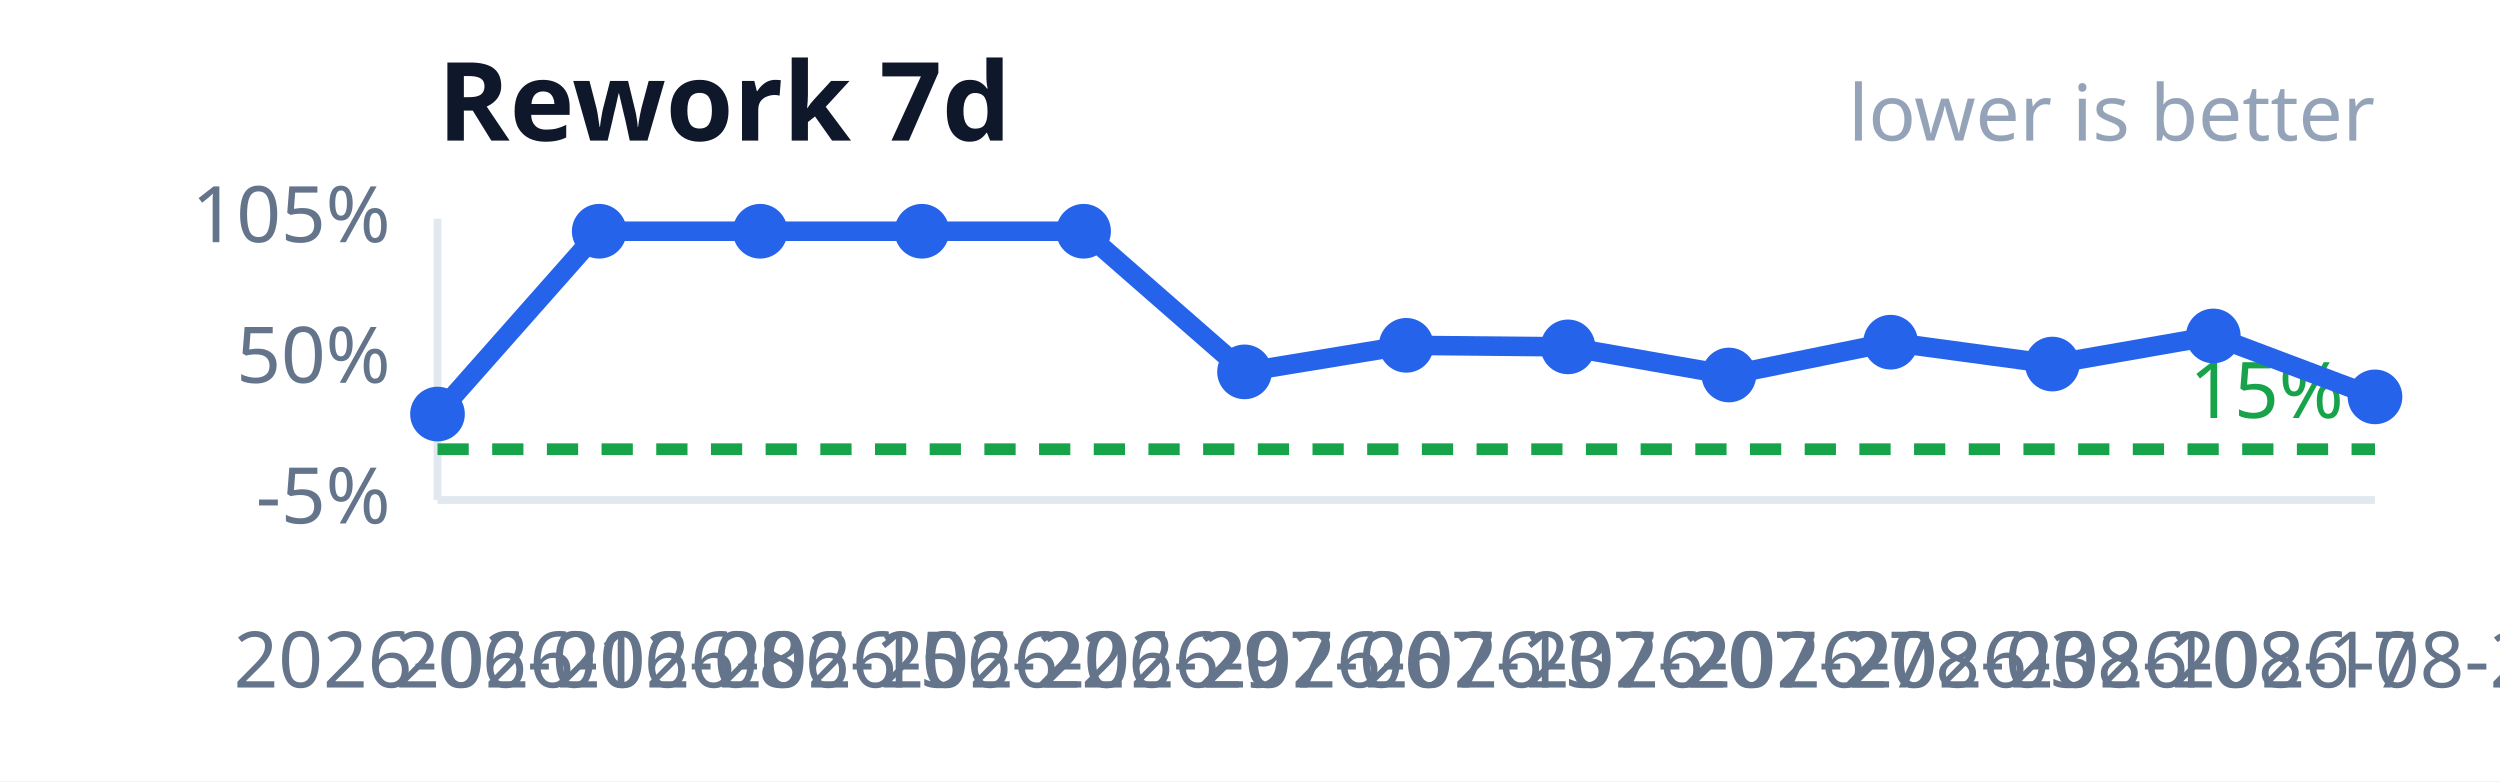
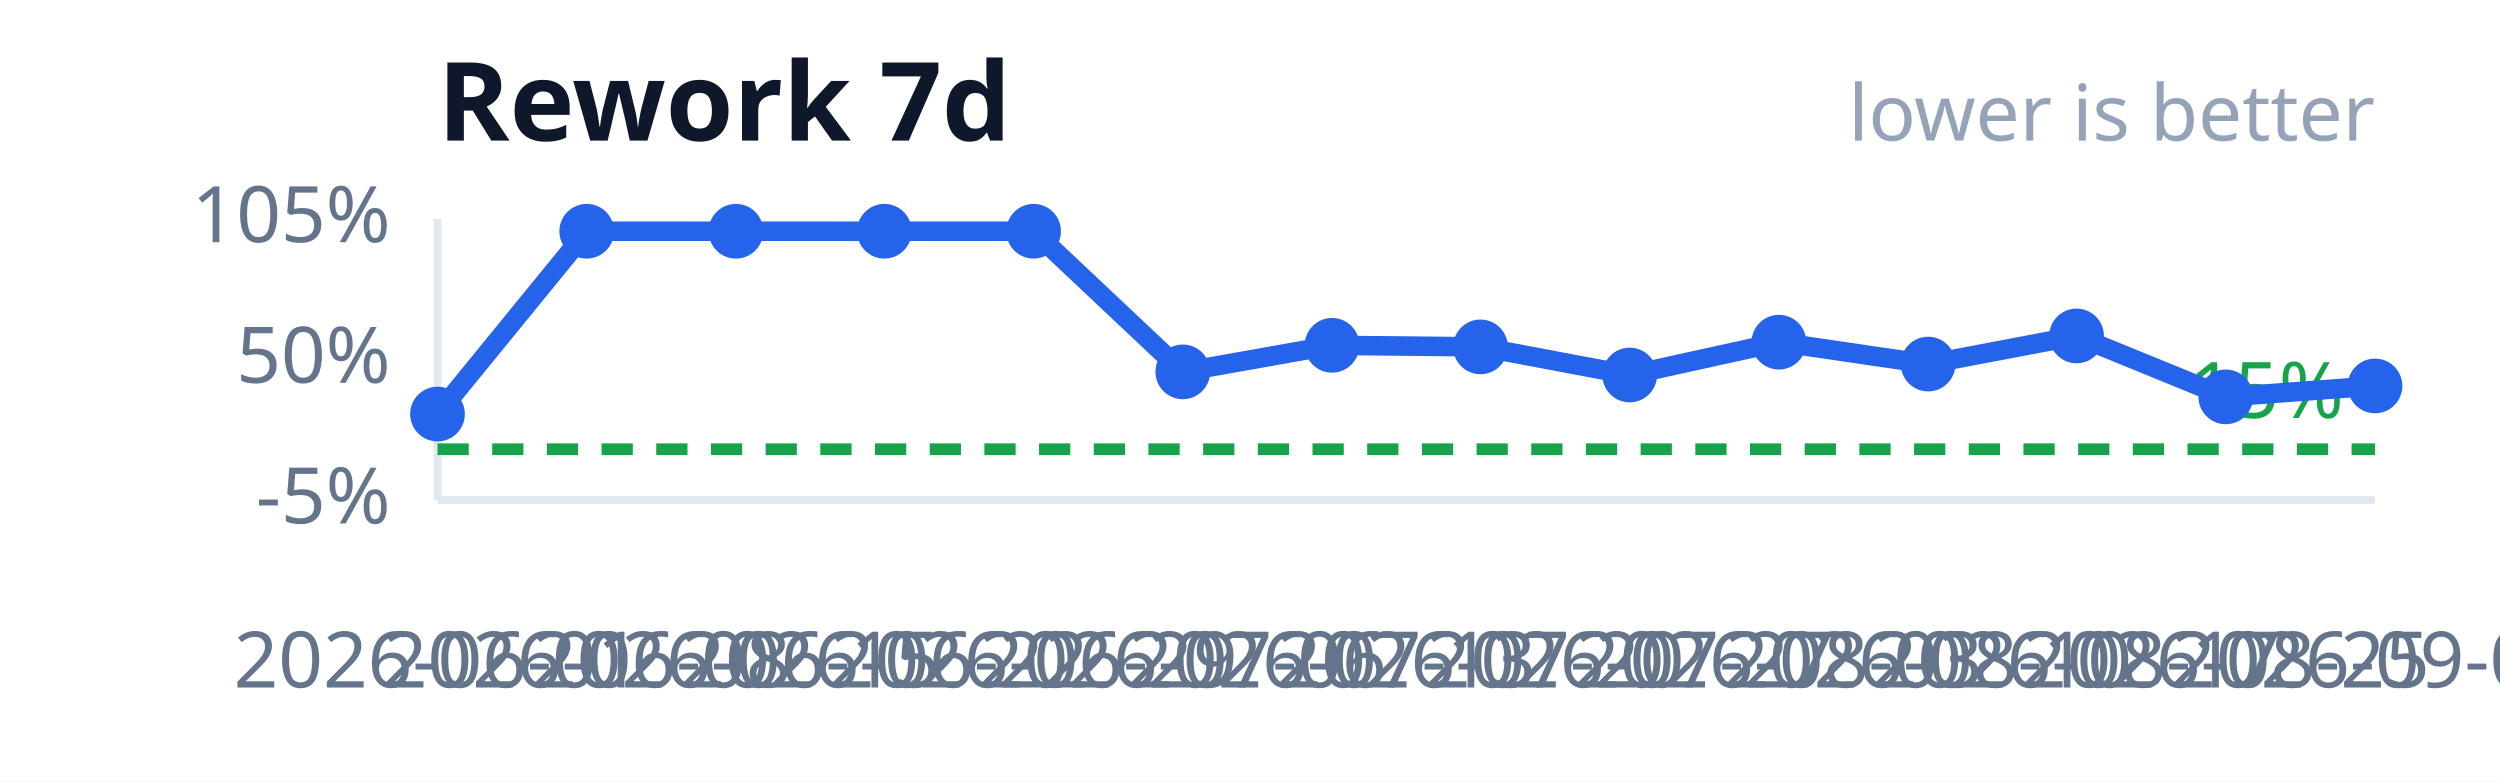
<svg xmlns="http://www.w3.org/2000/svg" width="320" height="100" viewBox="0 0 320 100">
  <rect width="100%" height="100%" fill="#ffffff" />
  <text x="56" y="18" font-family="system-ui,sans-serif" font-size="14" font-weight="600" fill="#0f172a">Rework 7d</text>
  <text x="304" y="18" text-anchor="end" font-family="system-ui,sans-serif" font-size="10" fill="#94a3b8">lower is better</text>
  <line x1="56" y1="28" x2="56" y2="64" stroke="#e2e8f0" />
  <line x1="56" y1="64" x2="304" y2="64" stroke="#e2e8f0" />
  <text x="50" y="67.0" text-anchor="end" font-family="system-ui,sans-serif" font-size="10" fill="#64748b">-5%</text>
  <text x="50" y="49.0" text-anchor="end" font-family="system-ui,sans-serif" font-size="10" fill="#64748b">50%</text>
  <text x="50" y="31.0" text-anchor="end" font-family="system-ui,sans-serif" font-size="10" fill="#64748b">105%</text>
  <text x="14" y="46.0" transform="rotate(-90 14 46.0)" text-anchor="middle" font-family="system-ui,sans-serif" font-size="11" fill="#64748b" />
  <line x1="56" y1="57.5" x2="304" y2="57.5" stroke="#16a34a" stroke-dasharray="4 3" stroke-width="1.5" />
  <text x="300" y="53.5" text-anchor="end" font-family="system-ui,sans-serif" font-size="10" fill="#16a34a">15%</text>
-   <polyline fill="none" stroke="#2563eb" stroke-width="2.5" points="56.0,53.0 76.7,29.6 97.3,29.6 118.0,29.6 138.7,29.6 159.3,47.6 180.0,44.2 200.7,44.4 221.3,48.0 242.0,43.8 262.7,46.6 283.3,43.0 304.0,50.8" />
+   <polyline fill="none" stroke="#2563eb" stroke-width="2.5" points="56.0,53.0 75.1,29.6 94.2,29.6 113.2,29.6 132.3,29.6 151.4,47.6 170.5,44.2 189.5,44.4 208.6,48.0 227.7,43.8 246.8,46.6 265.8,43.0 284.9,50.8 304.0,49.4" />
  <circle cx="56.0" cy="53.0" r="3.5" fill="#2563eb" />
-   <circle cx="76.7" cy="29.6" r="3.5" fill="#2563eb" />
-   <circle cx="97.3" cy="29.6" r="3.5" fill="#2563eb" />
-   <circle cx="118.0" cy="29.6" r="3.5" fill="#2563eb" />
-   <circle cx="138.7" cy="29.6" r="3.5" fill="#2563eb" />
-   <circle cx="159.3" cy="47.6" r="3.5" fill="#2563eb" />
-   <circle cx="180.0" cy="44.2" r="3.5" fill="#2563eb" />
-   <circle cx="200.7" cy="44.4" r="3.5" fill="#2563eb" />
-   <circle cx="221.3" cy="48.0" r="3.5" fill="#2563eb" />
-   <circle cx="242.0" cy="43.8" r="3.5" fill="#2563eb" />
-   <circle cx="262.7" cy="46.6" r="3.5" fill="#2563eb" />
-   <circle cx="283.3" cy="43.0" r="3.5" fill="#2563eb" />
-   <circle cx="304.0" cy="50.8" r="3.5" fill="#2563eb" />
+   <circle cx="75.1" cy="29.6" r="3.5" fill="#2563eb" />
+   <circle cx="94.2" cy="29.6" r="3.5" fill="#2563eb" />
+   <circle cx="113.2" cy="29.6" r="3.5" fill="#2563eb" />
+   <circle cx="132.3" cy="29.6" r="3.5" fill="#2563eb" />
+   <circle cx="151.4" cy="47.6" r="3.5" fill="#2563eb" />
+   <circle cx="170.5" cy="44.2" r="3.5" fill="#2563eb" />
+   <circle cx="189.5" cy="44.4" r="3.5" fill="#2563eb" />
+   <circle cx="208.6" cy="48.0" r="3.5" fill="#2563eb" />
+   <circle cx="227.7" cy="43.8" r="3.5" fill="#2563eb" />
+   <circle cx="246.8" cy="46.6" r="3.5" fill="#2563eb" />
+   <circle cx="265.8" cy="43.0" r="3.5" fill="#2563eb" />
+   <circle cx="284.9" cy="50.8" r="3.5" fill="#2563eb" />
+   <circle cx="304.0" cy="49.4" r="3.5" fill="#2563eb" />
  <text x="56.0" y="88" text-anchor="middle" font-family="system-ui,sans-serif" font-size="10" fill="#64748b">2026-06-01</text>
-   <text x="76.7" y="88" text-anchor="middle" font-family="system-ui,sans-serif" font-size="10" fill="#64748b">2026-06-08</text>
-   <text x="97.3" y="88" text-anchor="middle" font-family="system-ui,sans-serif" font-size="10" fill="#64748b">2026-06-15</text>
-   <text x="118.0" y="88" text-anchor="middle" font-family="system-ui,sans-serif" font-size="10" fill="#64748b">2026-06-22</text>
-   <text x="138.7" y="88" text-anchor="middle" font-family="system-ui,sans-serif" font-size="10" fill="#64748b">2026-06-29</text>
-   <text x="159.3" y="88" text-anchor="middle" font-family="system-ui,sans-serif" font-size="10" fill="#64748b">2026-07-06</text>
-   <text x="180.0" y="88" text-anchor="middle" font-family="system-ui,sans-serif" font-size="10" fill="#64748b">2026-07-13</text>
-   <text x="200.7" y="88" text-anchor="middle" font-family="system-ui,sans-serif" font-size="10" fill="#64748b">2026-07-20</text>
-   <text x="221.3" y="88" text-anchor="middle" font-family="system-ui,sans-serif" font-size="10" fill="#64748b">2026-07-27</text>
-   <text x="242.0" y="88" text-anchor="middle" font-family="system-ui,sans-serif" font-size="10" fill="#64748b">2026-08-03</text>
-   <text x="262.7" y="88" text-anchor="middle" font-family="system-ui,sans-serif" font-size="10" fill="#64748b">2026-08-10</text>
-   <text x="283.3" y="88" text-anchor="middle" font-family="system-ui,sans-serif" font-size="10" fill="#64748b">2026-08-17</text>
-   <text x="304.0" y="88" text-anchor="middle" font-family="system-ui,sans-serif" font-size="10" fill="#64748b">2026-08-25</text>
+   <text x="75.1" y="88" text-anchor="middle" font-family="system-ui,sans-serif" font-size="10" fill="#64748b">2026-06-08</text>
+   <text x="94.2" y="88" text-anchor="middle" font-family="system-ui,sans-serif" font-size="10" fill="#64748b">2026-06-15</text>
+   <text x="113.2" y="88" text-anchor="middle" font-family="system-ui,sans-serif" font-size="10" fill="#64748b">2026-06-22</text>
+   <text x="132.3" y="88" text-anchor="middle" font-family="system-ui,sans-serif" font-size="10" fill="#64748b">2026-06-29</text>
+   <text x="151.4" y="88" text-anchor="middle" font-family="system-ui,sans-serif" font-size="10" fill="#64748b">2026-07-06</text>
+   <text x="170.5" y="88" text-anchor="middle" font-family="system-ui,sans-serif" font-size="10" fill="#64748b">2026-07-13</text>
+   <text x="189.5" y="88" text-anchor="middle" font-family="system-ui,sans-serif" font-size="10" fill="#64748b">2026-07-20</text>
+   <text x="208.6" y="88" text-anchor="middle" font-family="system-ui,sans-serif" font-size="10" fill="#64748b">2026-07-27</text>
+   <text x="227.7" y="88" text-anchor="middle" font-family="system-ui,sans-serif" font-size="10" fill="#64748b">2026-08-03</text>
+   <text x="246.8" y="88" text-anchor="middle" font-family="system-ui,sans-serif" font-size="10" fill="#64748b">2026-08-10</text>
+   <text x="265.8" y="88" text-anchor="middle" font-family="system-ui,sans-serif" font-size="10" fill="#64748b">2026-08-17</text>
+   <text x="284.9" y="88" text-anchor="middle" font-family="system-ui,sans-serif" font-size="10" fill="#64748b">2026-08-25</text>
+   <text x="304.0" y="88" text-anchor="middle" font-family="system-ui,sans-serif" font-size="10" fill="#64748b">2026-09-01</text>
</svg>
